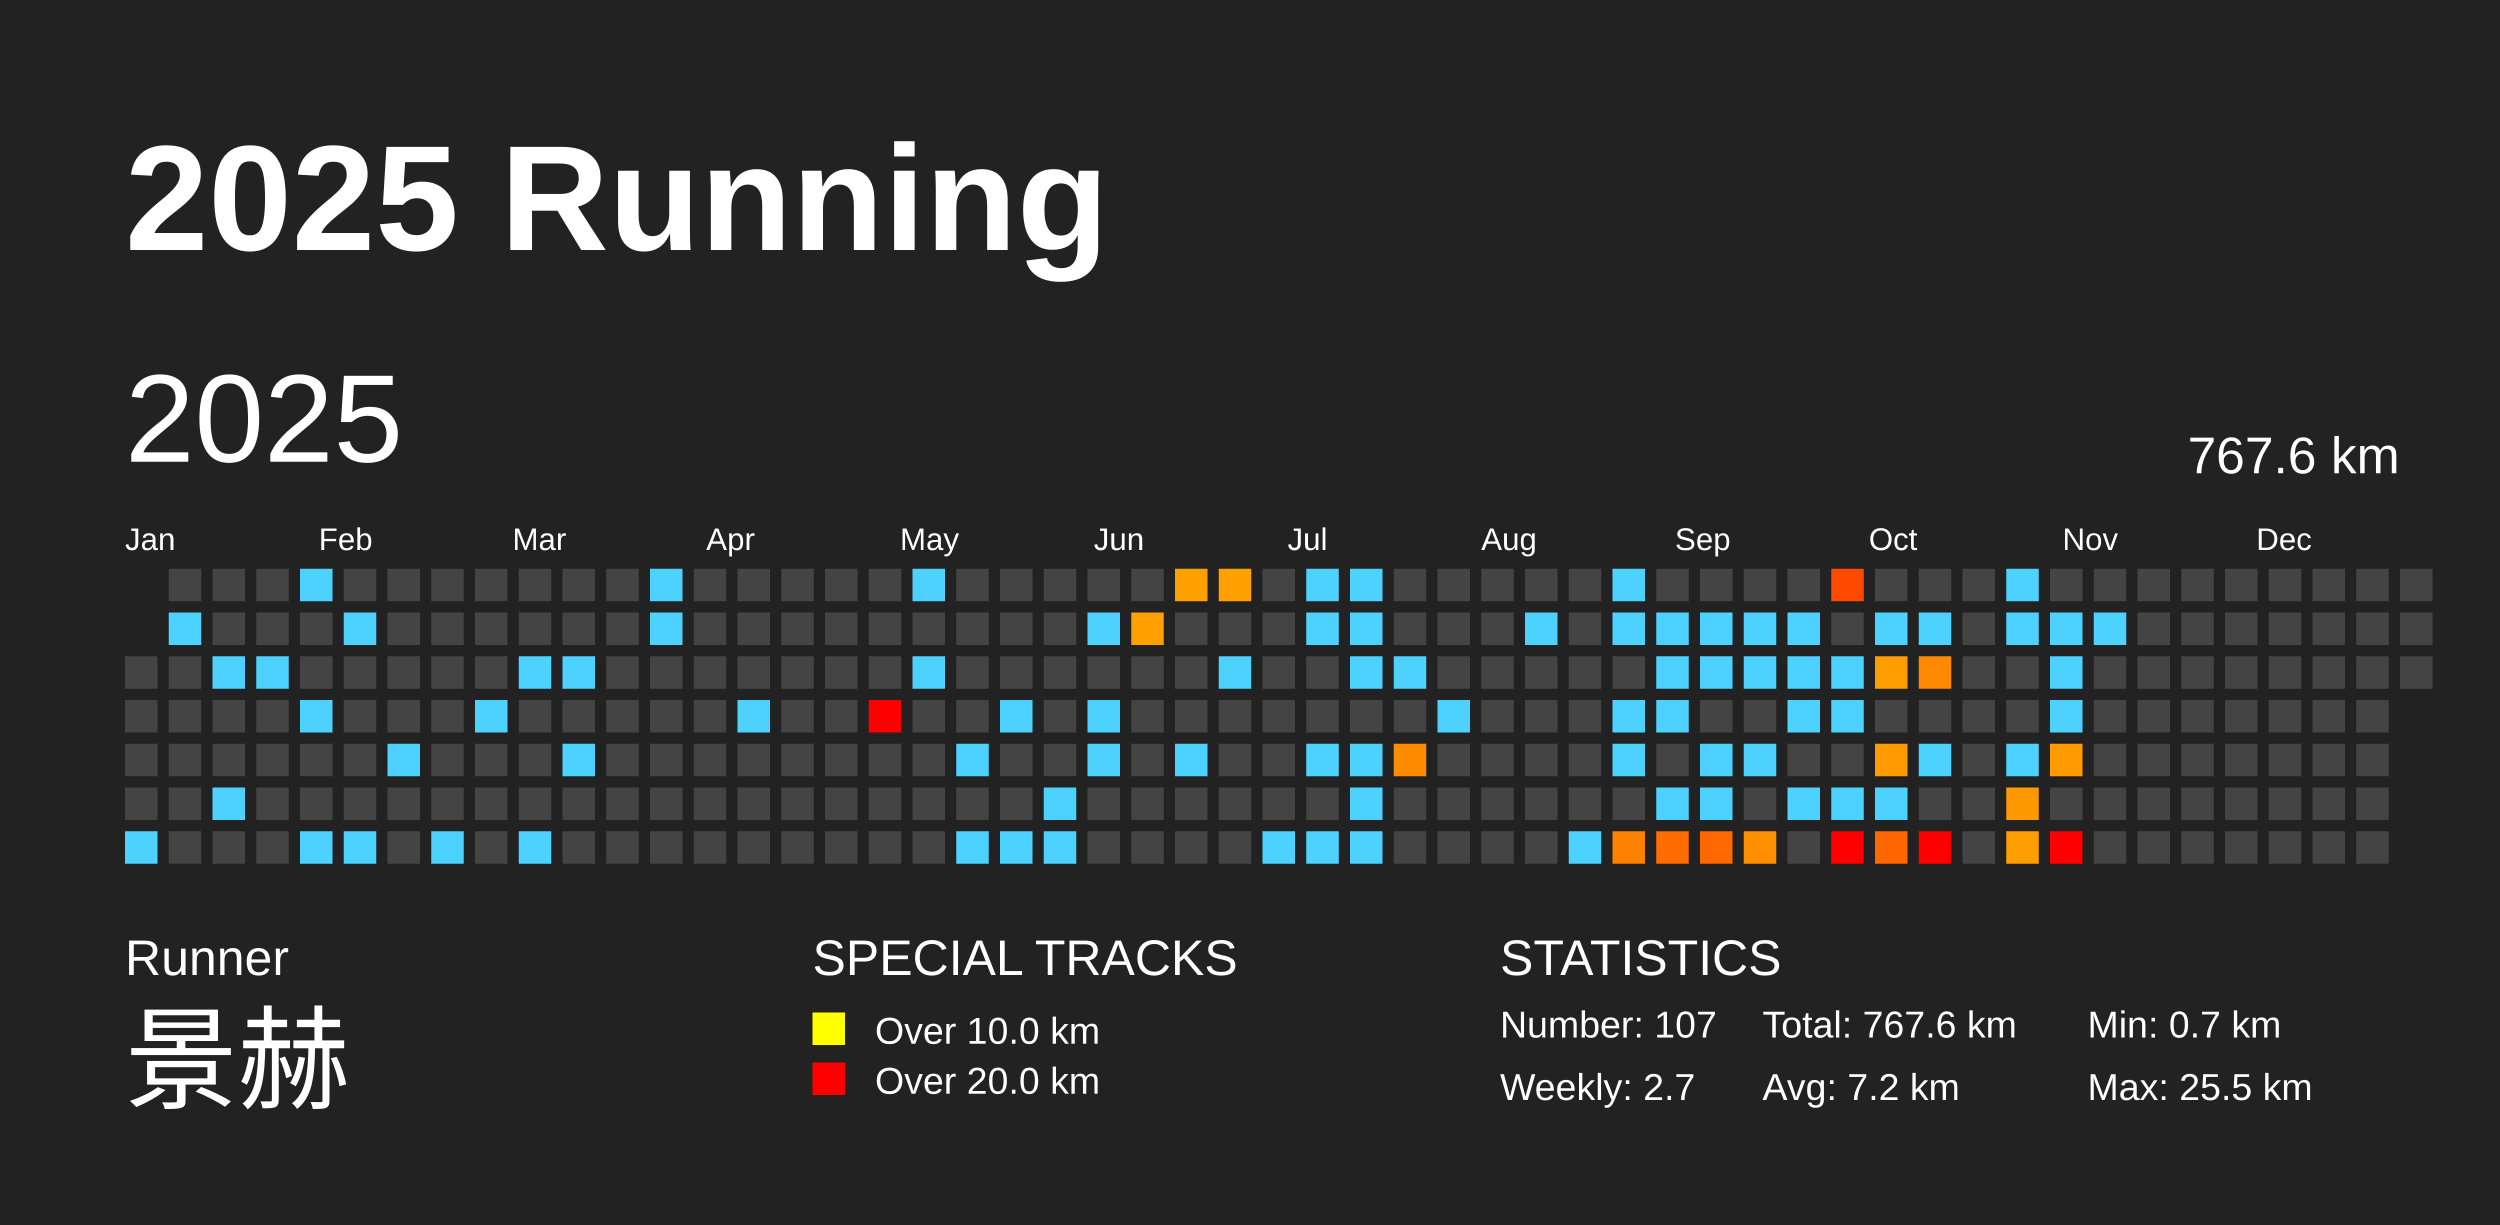
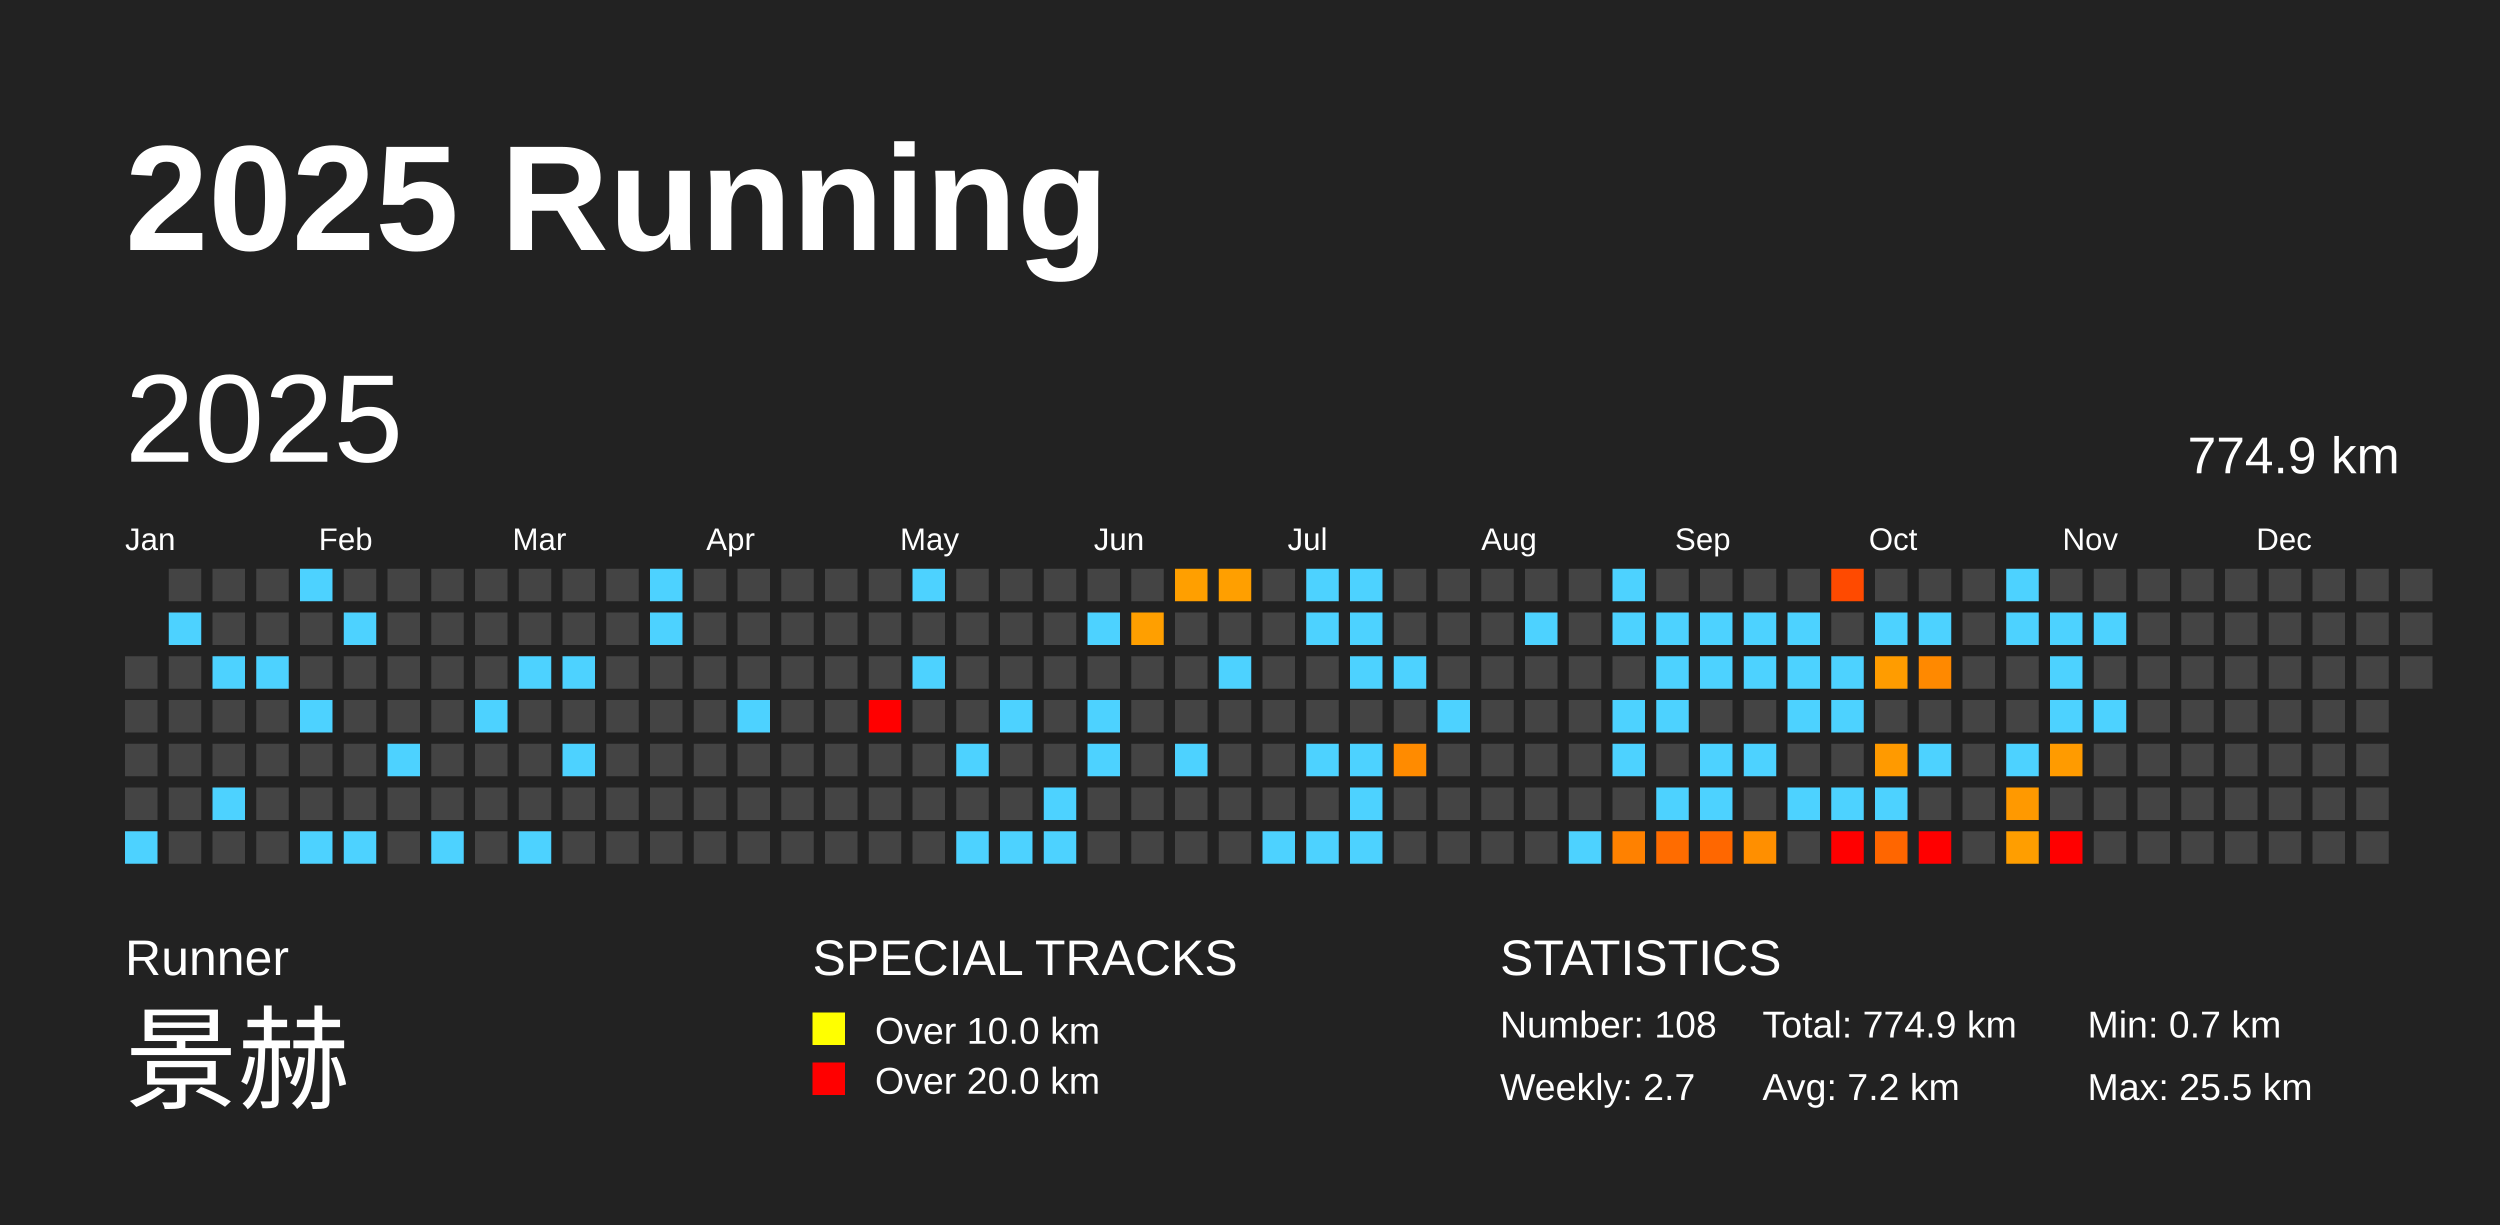
<svg xmlns="http://www.w3.org/2000/svg" baseProfile="full" height="98mm" version="1.1" viewBox="0,0,200,98" width="200mm">
  <defs />
  <rect fill="#222222" height="98" width="200" x="0" y="0" />
  <text fill="#FFFFFF" style="font-size:12px; font-family:Arial; font-weight:bold;" x="10" y="20">2025 Running</text>
  <text fill="#FFFFFF" style="font-size:4px; font-family:Arial" x="10" y="78">Runner</text>
  <text fill="#FFFFFF" style="font-size:9px; font-family:Arial" x="10" y="88">景赫</text>
  <text fill="#FFFFFF" style="font-size:4px; font-family:Arial" x="65" y="78">SPECIAL TRACKS</text>
  <rect fill="yellow" height="2.6" width="2.6" x="65" y="81" />
  <text fill="#FFFFFF" style="font-size:3px; font-family:Arial" x="70" y="83.5">Over 10.0 km</text>
  <rect fill="red" height="2.6" width="2.6" x="65" y="85" />
  <text fill="#FFFFFF" style="font-size:3px; font-family:Arial" x="70" y="87.5">Over 20.0 km</text>
  <text fill="#FFFFFF" style="font-size:4px; font-family:Arial" x="120" y="78">STATISTICS</text>
-   <text fill="#FFFFFF" style="font-size:3px; font-family:Arial" x="120" y="83">Number: 107</text>
+   <text fill="#FFFFFF" style="font-size:3px; font-family:Arial" x="120" y="83">Number: 108</text>
  <text fill="#FFFFFF" style="font-size:3px; font-family:Arial" x="120" y="88">Weekly: 2.7</text>
-   <text fill="#FFFFFF" style="font-size:3px; font-family:Arial" x="141" y="83">Total: 767.6 km</text>
+   <text fill="#FFFFFF" style="font-size:3px; font-family:Arial" x="141" y="83">Total: 774.9 km</text>
  <text fill="#FFFFFF" style="font-size:3px; font-family:Arial" x="141" y="88">Avg: 7.2 km</text>
  <text fill="#FFFFFF" style="font-size:3px; font-family:Arial" x="167" y="83">Min: 0.7 km</text>
  <text fill="#FFFFFF" style="font-size:3px; font-family:Arial" x="167" y="88">Max: 25.5 km</text>
  <text dominant-baseline="hanging" fill="#FFFFFF" style="font-size:10.0px; font-family:Arial;" x="10" y="30">2025</text>
-   <text dominant-baseline="hanging" fill="#FFFFFF" style="font-size:4.125px; font-family:Arial;" x="175" y="35">767.6 km</text>
+   <text dominant-baseline="hanging" fill="#FFFFFF" style="font-size:4.125px; font-family:Arial;" x="175" y="35">774.9 km</text>
  <text fill="#FFFFFF" style="font-size:2.5px; font-family:Arial" x="10.0" y="44">Jan</text>
  <text fill="#FFFFFF" style="font-size:2.5px; font-family:Arial" x="25.5" y="44">Feb</text>
  <text fill="#FFFFFF" style="font-size:2.5px; font-family:Arial" x="41.0" y="44">Mar</text>
  <text fill="#FFFFFF" style="font-size:2.5px; font-family:Arial" x="56.5" y="44">Apr</text>
  <text fill="#FFFFFF" style="font-size:2.5px; font-family:Arial" x="72.0" y="44">May</text>
  <text fill="#FFFFFF" style="font-size:2.5px; font-family:Arial" x="87.5" y="44">Jun</text>
  <text fill="#FFFFFF" style="font-size:2.5px; font-family:Arial" x="103.0" y="44">Jul</text>
  <text fill="#FFFFFF" style="font-size:2.5px; font-family:Arial" x="118.5" y="44">Aug</text>
  <text fill="#FFFFFF" style="font-size:2.5px; font-family:Arial" x="134.0" y="44">Sep</text>
  <text fill="#FFFFFF" style="font-size:2.5px; font-family:Arial" x="149.5" y="44">Oct</text>
  <text fill="#FFFFFF" style="font-size:2.5px; font-family:Arial" x="165.0" y="44">Nov</text>
  <text fill="#FFFFFF" style="font-size:2.5px; font-family:Arial" x="180.5" y="44">Dec</text>
  <rect fill="#444444" height="2.6" width="2.6" x="10.0" y="52.5" />
  <rect fill="#444444" height="2.6" width="2.6" x="10.0" y="56.0" />
  <rect fill="#444444" height="2.6" width="2.6" x="10.0" y="59.5" />
  <rect fill="#444444" height="2.6" width="2.6" x="10.0" y="63.0" />
  <rect fill="#4dd2ff" height="2.6" width="2.6" x="10.0" y="66.5" />
  <rect fill="#444444" height="2.6" width="2.6" x="13.5" y="45.5" />
  <rect fill="#4dd2ff" height="2.6" width="2.6" x="13.5" y="49.0" />
  <rect fill="#444444" height="2.6" width="2.6" x="13.5" y="52.5" />
  <rect fill="#444444" height="2.6" width="2.6" x="13.5" y="56.0" />
  <rect fill="#444444" height="2.6" width="2.6" x="13.5" y="59.5" />
  <rect fill="#444444" height="2.6" width="2.6" x="13.5" y="63.0" />
  <rect fill="#444444" height="2.6" width="2.6" x="13.5" y="66.5" />
  <rect fill="#444444" height="2.6" width="2.6" x="17.0" y="45.5" />
  <rect fill="#444444" height="2.6" width="2.6" x="17.0" y="49.0" />
  <rect fill="#4dd2ff" height="2.6" width="2.6" x="17.0" y="52.5" />
  <rect fill="#444444" height="2.6" width="2.6" x="17.0" y="56.0" />
  <rect fill="#444444" height="2.6" width="2.6" x="17.0" y="59.5" />
  <rect fill="#4dd2ff" height="2.6" width="2.6" x="17.0" y="63.0" />
  <rect fill="#444444" height="2.6" width="2.6" x="17.0" y="66.5" />
  <rect fill="#444444" height="2.6" width="2.6" x="20.5" y="45.5" />
  <rect fill="#444444" height="2.6" width="2.6" x="20.5" y="49.0" />
  <rect fill="#4dd2ff" height="2.6" width="2.6" x="20.5" y="52.5" />
  <rect fill="#444444" height="2.6" width="2.6" x="20.5" y="56.0" />
  <rect fill="#444444" height="2.6" width="2.6" x="20.5" y="59.5" />
  <rect fill="#444444" height="2.6" width="2.6" x="20.5" y="63.0" />
  <rect fill="#444444" height="2.6" width="2.6" x="20.5" y="66.5" />
  <rect fill="#4dd2ff" height="2.6" width="2.6" x="24.0" y="45.5" />
  <rect fill="#444444" height="2.6" width="2.6" x="24.0" y="49.0" />
  <rect fill="#444444" height="2.6" width="2.6" x="24.0" y="52.5" />
  <rect fill="#4dd2ff" height="2.6" width="2.6" x="24.0" y="56.0" />
  <rect fill="#444444" height="2.6" width="2.6" x="24.0" y="59.5" />
  <rect fill="#444444" height="2.6" width="2.6" x="24.0" y="63.0" />
  <rect fill="#4dd2ff" height="2.6" width="2.6" x="24.0" y="66.5" />
  <rect fill="#444444" height="2.6" width="2.6" x="27.5" y="45.5" />
  <rect fill="#4dd2ff" height="2.6" width="2.6" x="27.5" y="49.0" />
  <rect fill="#444444" height="2.6" width="2.6" x="27.5" y="52.5" />
  <rect fill="#444444" height="2.6" width="2.6" x="27.5" y="56.0" />
  <rect fill="#444444" height="2.6" width="2.6" x="27.5" y="59.5" />
  <rect fill="#444444" height="2.6" width="2.6" x="27.5" y="63.0" />
  <rect fill="#4dd2ff" height="2.6" width="2.6" x="27.5" y="66.5" />
  <rect fill="#444444" height="2.6" width="2.6" x="31.0" y="45.5" />
  <rect fill="#444444" height="2.6" width="2.6" x="31.0" y="49.0" />
  <rect fill="#444444" height="2.6" width="2.6" x="31.0" y="52.5" />
  <rect fill="#444444" height="2.6" width="2.6" x="31.0" y="56.0" />
  <rect fill="#4dd2ff" height="2.6" width="2.6" x="31.0" y="59.5" />
  <rect fill="#444444" height="2.6" width="2.6" x="31.0" y="63.0" />
  <rect fill="#444444" height="2.6" width="2.6" x="31.0" y="66.5" />
  <rect fill="#444444" height="2.6" width="2.6" x="34.5" y="45.5" />
  <rect fill="#444444" height="2.6" width="2.6" x="34.5" y="49.0" />
  <rect fill="#444444" height="2.6" width="2.6" x="34.5" y="52.5" />
  <rect fill="#444444" height="2.6" width="2.6" x="34.5" y="56.0" />
  <rect fill="#444444" height="2.6" width="2.6" x="34.5" y="59.5" />
  <rect fill="#444444" height="2.6" width="2.6" x="34.5" y="63.0" />
  <rect fill="#4dd2ff" height="2.6" width="2.6" x="34.5" y="66.5" />
  <rect fill="#444444" height="2.6" width="2.6" x="38.0" y="45.5" />
  <rect fill="#444444" height="2.6" width="2.6" x="38.0" y="49.0" />
  <rect fill="#444444" height="2.6" width="2.6" x="38.0" y="52.5" />
  <rect fill="#4dd2ff" height="2.6" width="2.6" x="38.0" y="56.0" />
  <rect fill="#444444" height="2.6" width="2.6" x="38.0" y="59.5" />
  <rect fill="#444444" height="2.6" width="2.6" x="38.0" y="63.0" />
  <rect fill="#444444" height="2.6" width="2.6" x="38.0" y="66.5" />
  <rect fill="#444444" height="2.6" width="2.6" x="41.5" y="45.5" />
  <rect fill="#444444" height="2.6" width="2.6" x="41.5" y="49.0" />
  <rect fill="#4dd2ff" height="2.6" width="2.6" x="41.5" y="52.5" />
  <rect fill="#444444" height="2.6" width="2.6" x="41.5" y="56.0" />
  <rect fill="#444444" height="2.6" width="2.6" x="41.5" y="59.5" />
  <rect fill="#444444" height="2.6" width="2.6" x="41.5" y="63.0" />
  <rect fill="#4dd2ff" height="2.6" width="2.6" x="41.5" y="66.5" />
  <rect fill="#444444" height="2.6" width="2.6" x="45.0" y="45.5" />
  <rect fill="#444444" height="2.6" width="2.6" x="45.0" y="49.0" />
  <rect fill="#4dd2ff" height="2.6" width="2.6" x="45.0" y="52.5" />
  <rect fill="#444444" height="2.6" width="2.6" x="45.0" y="56.0" />
  <rect fill="#4dd2ff" height="2.6" width="2.6" x="45.0" y="59.5" />
  <rect fill="#444444" height="2.6" width="2.6" x="45.0" y="63.0" />
  <rect fill="#444444" height="2.6" width="2.6" x="45.0" y="66.5" />
  <rect fill="#444444" height="2.6" width="2.6" x="48.5" y="45.5" />
  <rect fill="#444444" height="2.6" width="2.6" x="48.5" y="49.0" />
  <rect fill="#444444" height="2.6" width="2.6" x="48.5" y="52.5" />
  <rect fill="#444444" height="2.6" width="2.6" x="48.5" y="56.0" />
  <rect fill="#444444" height="2.6" width="2.6" x="48.5" y="59.5" />
  <rect fill="#444444" height="2.6" width="2.6" x="48.5" y="63.0" />
  <rect fill="#444444" height="2.6" width="2.6" x="48.5" y="66.5" />
  <rect fill="#4dd2ff" height="2.6" width="2.6" x="52.0" y="45.5" />
  <rect fill="#4dd2ff" height="2.6" width="2.6" x="52.0" y="49.0" />
  <rect fill="#444444" height="2.6" width="2.6" x="52.0" y="52.5" />
  <rect fill="#444444" height="2.6" width="2.6" x="52.0" y="56.0" />
  <rect fill="#444444" height="2.6" width="2.6" x="52.0" y="59.5" />
  <rect fill="#444444" height="2.6" width="2.6" x="52.0" y="63.0" />
  <rect fill="#444444" height="2.6" width="2.6" x="52.0" y="66.5" />
  <rect fill="#444444" height="2.6" width="2.6" x="55.5" y="45.5" />
  <rect fill="#444444" height="2.6" width="2.6" x="55.5" y="49.0" />
  <rect fill="#444444" height="2.6" width="2.6" x="55.5" y="52.5" />
  <rect fill="#444444" height="2.6" width="2.6" x="55.5" y="56.0" />
  <rect fill="#444444" height="2.6" width="2.6" x="55.5" y="59.5" />
  <rect fill="#444444" height="2.6" width="2.6" x="55.5" y="63.0" />
  <rect fill="#444444" height="2.6" width="2.6" x="55.5" y="66.5" />
  <rect fill="#444444" height="2.6" width="2.6" x="59.0" y="45.5" />
  <rect fill="#444444" height="2.6" width="2.6" x="59.0" y="49.0" />
  <rect fill="#444444" height="2.6" width="2.6" x="59.0" y="52.5" />
  <rect fill="#4dd2ff" height="2.6" width="2.6" x="59.0" y="56.0" />
  <rect fill="#444444" height="2.6" width="2.6" x="59.0" y="59.5" />
  <rect fill="#444444" height="2.6" width="2.6" x="59.0" y="63.0" />
  <rect fill="#444444" height="2.6" width="2.6" x="59.0" y="66.5" />
  <rect fill="#444444" height="2.6" width="2.6" x="62.5" y="45.5" />
  <rect fill="#444444" height="2.6" width="2.6" x="62.5" y="49.0" />
  <rect fill="#444444" height="2.6" width="2.6" x="62.5" y="52.5" />
  <rect fill="#444444" height="2.6" width="2.6" x="62.5" y="56.0" />
  <rect fill="#444444" height="2.6" width="2.6" x="62.5" y="59.5" />
  <rect fill="#444444" height="2.6" width="2.6" x="62.5" y="63.0" />
  <rect fill="#444444" height="2.6" width="2.6" x="62.5" y="66.5" />
  <rect fill="#444444" height="2.6" width="2.6" x="66.0" y="45.5" />
  <rect fill="#444444" height="2.6" width="2.6" x="66.0" y="49.0" />
  <rect fill="#444444" height="2.6" width="2.6" x="66.0" y="52.5" />
  <rect fill="#444444" height="2.6" width="2.6" x="66.0" y="56.0" />
  <rect fill="#444444" height="2.6" width="2.6" x="66.0" y="59.5" />
  <rect fill="#444444" height="2.6" width="2.6" x="66.0" y="63.0" />
  <rect fill="#444444" height="2.6" width="2.6" x="66.0" y="66.5" />
  <rect fill="#444444" height="2.6" width="2.6" x="69.5" y="45.5" />
  <rect fill="#444444" height="2.6" width="2.6" x="69.5" y="49.0" />
  <rect fill="#444444" height="2.6" width="2.6" x="69.5" y="52.5" />
  <rect fill="red" height="2.6" width="2.6" x="69.5" y="56.0" />
  <rect fill="#444444" height="2.6" width="2.6" x="69.5" y="59.5" />
  <rect fill="#444444" height="2.6" width="2.6" x="69.5" y="63.0" />
  <rect fill="#444444" height="2.6" width="2.6" x="69.5" y="66.5" />
  <rect fill="#4dd2ff" height="2.6" width="2.6" x="73.0" y="45.5" />
  <rect fill="#444444" height="2.6" width="2.6" x="73.0" y="49.0" />
  <rect fill="#4dd2ff" height="2.6" width="2.6" x="73.0" y="52.5" />
  <rect fill="#444444" height="2.6" width="2.6" x="73.0" y="56.0" />
  <rect fill="#444444" height="2.6" width="2.6" x="73.0" y="59.5" />
  <rect fill="#444444" height="2.6" width="2.6" x="73.0" y="63.0" />
  <rect fill="#444444" height="2.6" width="2.6" x="73.0" y="66.5" />
  <rect fill="#444444" height="2.6" width="2.6" x="76.5" y="45.5" />
  <rect fill="#444444" height="2.6" width="2.6" x="76.5" y="49.0" />
  <rect fill="#444444" height="2.6" width="2.6" x="76.5" y="52.5" />
  <rect fill="#444444" height="2.6" width="2.6" x="76.5" y="56.0" />
  <rect fill="#4dd2ff" height="2.6" width="2.6" x="76.5" y="59.5" />
  <rect fill="#444444" height="2.6" width="2.6" x="76.5" y="63.0" />
  <rect fill="#4dd2ff" height="2.6" width="2.6" x="76.5" y="66.5" />
  <rect fill="#444444" height="2.6" width="2.6" x="80.0" y="45.5" />
  <rect fill="#444444" height="2.6" width="2.6" x="80.0" y="49.0" />
  <rect fill="#444444" height="2.6" width="2.6" x="80.0" y="52.5" />
  <rect fill="#4dd2ff" height="2.6" width="2.6" x="80.0" y="56.0" />
  <rect fill="#444444" height="2.6" width="2.6" x="80.0" y="59.5" />
  <rect fill="#444444" height="2.6" width="2.6" x="80.0" y="63.0" />
  <rect fill="#4dd2ff" height="2.6" width="2.6" x="80.0" y="66.5" />
  <rect fill="#444444" height="2.6" width="2.6" x="83.5" y="45.5" />
  <rect fill="#444444" height="2.6" width="2.6" x="83.5" y="49.0" />
  <rect fill="#444444" height="2.6" width="2.6" x="83.5" y="52.5" />
  <rect fill="#444444" height="2.6" width="2.6" x="83.5" y="56.0" />
  <rect fill="#444444" height="2.6" width="2.6" x="83.5" y="59.5" />
  <rect fill="#4dd2ff" height="2.6" width="2.6" x="83.5" y="63.0" />
  <rect fill="#4dd2ff" height="2.6" width="2.6" x="83.5" y="66.5" />
  <rect fill="#444444" height="2.6" width="2.6" x="87.0" y="45.5" />
  <rect fill="#4dd2ff" height="2.6" width="2.6" x="87.0" y="49.0" />
  <rect fill="#444444" height="2.6" width="2.6" x="87.0" y="52.5" />
  <rect fill="#4dd2ff" height="2.6" width="2.6" x="87.0" y="56.0" />
  <rect fill="#4dd2ff" height="2.6" width="2.6" x="87.0" y="59.5" />
  <rect fill="#444444" height="2.6" width="2.6" x="87.0" y="63.0" />
  <rect fill="#444444" height="2.6" width="2.6" x="87.0" y="66.5" />
  <rect fill="#444444" height="2.6" width="2.6" x="90.5" y="45.5" />
  <rect fill="#ff9f00" height="2.6" width="2.6" x="90.5" y="49.0" />
  <rect fill="#444444" height="2.6" width="2.6" x="90.5" y="52.5" />
  <rect fill="#444444" height="2.6" width="2.6" x="90.5" y="56.0" />
  <rect fill="#444444" height="2.6" width="2.6" x="90.5" y="59.5" />
  <rect fill="#444444" height="2.6" width="2.6" x="90.5" y="63.0" />
  <rect fill="#444444" height="2.6" width="2.6" x="90.5" y="66.5" />
  <rect fill="#ff9f00" height="2.6" width="2.6" x="94.0" y="45.5" />
  <rect fill="#444444" height="2.6" width="2.6" x="94.0" y="49.0" />
  <rect fill="#444444" height="2.6" width="2.6" x="94.0" y="52.5" />
  <rect fill="#444444" height="2.6" width="2.6" x="94.0" y="56.0" />
  <rect fill="#4dd2ff" height="2.6" width="2.6" x="94.0" y="59.5" />
  <rect fill="#444444" height="2.6" width="2.6" x="94.0" y="63.0" />
  <rect fill="#444444" height="2.6" width="2.6" x="94.0" y="66.5" />
  <rect fill="#ff9f00" height="2.6" width="2.6" x="97.5" y="45.5" />
  <rect fill="#444444" height="2.6" width="2.6" x="97.5" y="49.0" />
  <rect fill="#4dd2ff" height="2.6" width="2.6" x="97.5" y="52.5" />
  <rect fill="#444444" height="2.6" width="2.6" x="97.5" y="56.0" />
  <rect fill="#444444" height="2.6" width="2.6" x="97.5" y="59.5" />
  <rect fill="#444444" height="2.6" width="2.6" x="97.5" y="63.0" />
  <rect fill="#444444" height="2.6" width="2.6" x="97.5" y="66.5" />
  <rect fill="#444444" height="2.6" width="2.6" x="101.0" y="45.5" />
  <rect fill="#444444" height="2.6" width="2.6" x="101.0" y="49.0" />
  <rect fill="#444444" height="2.6" width="2.6" x="101.0" y="52.5" />
  <rect fill="#444444" height="2.6" width="2.6" x="101.0" y="56.0" />
  <rect fill="#444444" height="2.6" width="2.6" x="101.0" y="59.5" />
  <rect fill="#444444" height="2.6" width="2.6" x="101.0" y="63.0" />
  <rect fill="#4dd2ff" height="2.6" width="2.6" x="101.0" y="66.5" />
  <rect fill="#4dd2ff" height="2.6" width="2.6" x="104.5" y="45.5" />
  <rect fill="#4dd2ff" height="2.6" width="2.6" x="104.5" y="49.0" />
  <rect fill="#444444" height="2.6" width="2.6" x="104.5" y="52.5" />
  <rect fill="#444444" height="2.6" width="2.6" x="104.5" y="56.0" />
  <rect fill="#4dd2ff" height="2.6" width="2.6" x="104.5" y="59.5" />
  <rect fill="#444444" height="2.6" width="2.6" x="104.5" y="63.0" />
  <rect fill="#4dd2ff" height="2.6" width="2.6" x="104.5" y="66.5" />
  <rect fill="#4dd2ff" height="2.6" width="2.6" x="108.0" y="45.5" />
  <rect fill="#4dd2ff" height="2.6" width="2.6" x="108.0" y="49.0" />
  <rect fill="#4dd2ff" height="2.6" width="2.6" x="108.0" y="52.5" />
  <rect fill="#444444" height="2.6" width="2.6" x="108.0" y="56.0" />
  <rect fill="#4dd2ff" height="2.6" width="2.6" x="108.0" y="59.5" />
  <rect fill="#4dd2ff" height="2.6" width="2.6" x="108.0" y="63.0" />
  <rect fill="#4dd2ff" height="2.6" width="2.6" x="108.0" y="66.5" />
  <rect fill="#444444" height="2.6" width="2.6" x="111.5" y="45.5" />
  <rect fill="#444444" height="2.6" width="2.6" x="111.5" y="49.0" />
  <rect fill="#4dd2ff" height="2.6" width="2.6" x="111.5" y="52.5" />
  <rect fill="#444444" height="2.6" width="2.6" x="111.5" y="56.0" />
  <rect fill="#ff8b00" height="2.6" width="2.6" x="111.5" y="59.5" />
  <rect fill="#444444" height="2.6" width="2.6" x="111.5" y="63.0" />
  <rect fill="#444444" height="2.6" width="2.6" x="111.5" y="66.5" />
  <rect fill="#444444" height="2.6" width="2.6" x="115.0" y="45.5" />
  <rect fill="#444444" height="2.6" width="2.6" x="115.0" y="49.0" />
  <rect fill="#444444" height="2.6" width="2.6" x="115.0" y="52.5" />
  <rect fill="#4dd2ff" height="2.6" width="2.6" x="115.0" y="56.0" />
  <rect fill="#444444" height="2.6" width="2.6" x="115.0" y="59.5" />
  <rect fill="#444444" height="2.6" width="2.6" x="115.0" y="63.0" />
  <rect fill="#444444" height="2.6" width="2.6" x="115.0" y="66.5" />
  <rect fill="#444444" height="2.6" width="2.6" x="118.5" y="45.5" />
  <rect fill="#444444" height="2.6" width="2.6" x="118.5" y="49.0" />
  <rect fill="#444444" height="2.6" width="2.6" x="118.5" y="52.5" />
  <rect fill="#444444" height="2.6" width="2.6" x="118.5" y="56.0" />
  <rect fill="#444444" height="2.6" width="2.6" x="118.5" y="59.5" />
  <rect fill="#444444" height="2.6" width="2.6" x="118.5" y="63.0" />
  <rect fill="#444444" height="2.6" width="2.6" x="118.5" y="66.5" />
  <rect fill="#444444" height="2.6" width="2.6" x="122.0" y="45.5" />
  <rect fill="#4dd2ff" height="2.6" width="2.6" x="122.0" y="49.0" />
  <rect fill="#444444" height="2.6" width="2.6" x="122.0" y="52.5" />
  <rect fill="#444444" height="2.6" width="2.6" x="122.0" y="56.0" />
  <rect fill="#444444" height="2.6" width="2.6" x="122.0" y="59.5" />
  <rect fill="#444444" height="2.6" width="2.6" x="122.0" y="63.0" />
  <rect fill="#444444" height="2.6" width="2.6" x="122.0" y="66.5" />
  <rect fill="#444444" height="2.6" width="2.6" x="125.5" y="45.5" />
  <rect fill="#444444" height="2.6" width="2.6" x="125.5" y="49.0" />
  <rect fill="#444444" height="2.6" width="2.6" x="125.5" y="52.5" />
  <rect fill="#444444" height="2.6" width="2.6" x="125.5" y="56.0" />
  <rect fill="#444444" height="2.6" width="2.6" x="125.5" y="59.5" />
  <rect fill="#444444" height="2.6" width="2.6" x="125.5" y="63.0" />
  <rect fill="#4dd2ff" height="2.6" width="2.6" x="125.5" y="66.5" />
  <rect fill="#4dd2ff" height="2.6" width="2.6" x="129.0" y="45.5" />
  <rect fill="#4dd2ff" height="2.6" width="2.6" x="129.0" y="49.0" />
  <rect fill="#444444" height="2.6" width="2.6" x="129.0" y="52.5" />
  <rect fill="#4dd2ff" height="2.6" width="2.6" x="129.0" y="56.0" />
  <rect fill="#4dd2ff" height="2.6" width="2.6" x="129.0" y="59.5" />
  <rect fill="#444444" height="2.6" width="2.6" x="129.0" y="63.0" />
  <rect fill="#ff8100" height="2.6" width="2.6" x="129.0" y="66.5" />
  <rect fill="#444444" height="2.6" width="2.6" x="132.5" y="45.5" />
  <rect fill="#4dd2ff" height="2.6" width="2.6" x="132.5" y="49.0" />
  <rect fill="#4dd2ff" height="2.6" width="2.6" x="132.5" y="52.5" />
  <rect fill="#4dd2ff" height="2.6" width="2.6" x="132.5" y="56.0" />
  <rect fill="#444444" height="2.6" width="2.6" x="132.5" y="59.5" />
  <rect fill="#4dd2ff" height="2.6" width="2.6" x="132.5" y="63.0" />
  <rect fill="#ff6c00" height="2.6" width="2.6" x="132.5" y="66.5" />
  <rect fill="#444444" height="2.6" width="2.6" x="136.0" y="45.5" />
  <rect fill="#4dd2ff" height="2.6" width="2.6" x="136.0" y="49.0" />
  <rect fill="#4dd2ff" height="2.6" width="2.6" x="136.0" y="52.5" />
  <rect fill="#444444" height="2.6" width="2.6" x="136.0" y="56.0" />
  <rect fill="#4dd2ff" height="2.6" width="2.6" x="136.0" y="59.5" />
  <rect fill="#4dd2ff" height="2.6" width="2.6" x="136.0" y="63.0" />
  <rect fill="#ff6700" height="2.6" width="2.6" x="136.0" y="66.5" />
  <rect fill="#444444" height="2.6" width="2.6" x="139.5" y="45.5" />
  <rect fill="#4dd2ff" height="2.6" width="2.6" x="139.5" y="49.0" />
  <rect fill="#4dd2ff" height="2.6" width="2.6" x="139.5" y="52.5" />
  <rect fill="#444444" height="2.6" width="2.6" x="139.5" y="56.0" />
  <rect fill="#4dd2ff" height="2.6" width="2.6" x="139.5" y="59.5" />
  <rect fill="#444444" height="2.6" width="2.6" x="139.5" y="63.0" />
  <rect fill="#ff8f00" height="2.6" width="2.6" x="139.5" y="66.5" />
  <rect fill="#444444" height="2.6" width="2.6" x="143.0" y="45.5" />
  <rect fill="#4dd2ff" height="2.6" width="2.6" x="143.0" y="49.0" />
  <rect fill="#4dd2ff" height="2.6" width="2.6" x="143.0" y="52.5" />
  <rect fill="#4dd2ff" height="2.6" width="2.6" x="143.0" y="56.0" />
  <rect fill="#444444" height="2.6" width="2.6" x="143.0" y="59.5" />
  <rect fill="#4dd2ff" height="2.6" width="2.6" x="143.0" y="63.0" />
  <rect fill="#444444" height="2.6" width="2.6" x="143.0" y="66.5" />
  <rect fill="#ff4a00" height="2.6" width="2.6" x="146.5" y="45.5" />
  <rect fill="#444444" height="2.6" width="2.6" x="146.5" y="49.0" />
  <rect fill="#4dd2ff" height="2.6" width="2.6" x="146.5" y="52.5" />
  <rect fill="#4dd2ff" height="2.6" width="2.6" x="146.5" y="56.0" />
  <rect fill="#444444" height="2.6" width="2.6" x="146.5" y="59.5" />
  <rect fill="#4dd2ff" height="2.6" width="2.6" x="146.5" y="63.0" />
  <rect fill="red" height="2.6" width="2.6" x="146.5" y="66.5" />
  <rect fill="#444444" height="2.6" width="2.6" x="150.0" y="45.5" />
  <rect fill="#4dd2ff" height="2.6" width="2.6" x="150.0" y="49.0" />
  <rect fill="#ff9c00" height="2.6" width="2.6" x="150.0" y="52.5" />
  <rect fill="#444444" height="2.6" width="2.6" x="150.0" y="56.0" />
  <rect fill="#ff9a00" height="2.6" width="2.6" x="150.0" y="59.5" />
  <rect fill="#4dd2ff" height="2.6" width="2.6" x="150.0" y="63.0" />
  <rect fill="#ff6600" height="2.6" width="2.6" x="150.0" y="66.5" />
  <rect fill="#444444" height="2.6" width="2.6" x="153.5" y="45.5" />
  <rect fill="#4dd2ff" height="2.6" width="2.6" x="153.5" y="49.0" />
  <rect fill="#ff8900" height="2.6" width="2.6" x="153.5" y="52.5" />
  <rect fill="#444444" height="2.6" width="2.6" x="153.5" y="56.0" />
  <rect fill="#4dd2ff" height="2.6" width="2.6" x="153.5" y="59.5" />
  <rect fill="#444444" height="2.6" width="2.6" x="153.5" y="63.0" />
  <rect fill="red" height="2.6" width="2.6" x="153.5" y="66.5" />
  <rect fill="#444444" height="2.6" width="2.6" x="157.0" y="45.5" />
  <rect fill="#444444" height="2.6" width="2.6" x="157.0" y="49.0" />
  <rect fill="#444444" height="2.6" width="2.6" x="157.0" y="52.5" />
  <rect fill="#444444" height="2.6" width="2.6" x="157.0" y="56.0" />
  <rect fill="#444444" height="2.6" width="2.6" x="157.0" y="59.5" />
  <rect fill="#444444" height="2.6" width="2.6" x="157.0" y="63.0" />
  <rect fill="#444444" height="2.6" width="2.6" x="157.0" y="66.5" />
  <rect fill="#4dd2ff" height="2.6" width="2.6" x="160.5" y="45.5" />
  <rect fill="#4dd2ff" height="2.6" width="2.6" x="160.5" y="49.0" />
  <rect fill="#444444" height="2.6" width="2.6" x="160.5" y="52.5" />
  <rect fill="#444444" height="2.6" width="2.6" x="160.5" y="56.0" />
  <rect fill="#4dd2ff" height="2.6" width="2.6" x="160.5" y="59.5" />
  <rect fill="#ff9900" height="2.6" width="2.6" x="160.5" y="63.0" />
  <rect fill="#ff9e00" height="2.6" width="2.6" x="160.5" y="66.5" />
  <rect fill="#444444" height="2.6" width="2.6" x="164.0" y="45.5" />
  <rect fill="#4dd2ff" height="2.6" width="2.6" x="164.0" y="49.0" />
  <rect fill="#4dd2ff" height="2.6" width="2.6" x="164.0" y="52.5" />
  <rect fill="#4dd2ff" height="2.6" width="2.6" x="164.0" y="56.0" />
  <rect fill="#ff9b00" height="2.6" width="2.6" x="164.0" y="59.5" />
  <rect fill="#444444" height="2.6" width="2.6" x="164.0" y="63.0" />
  <rect fill="red" height="2.6" width="2.6" x="164.0" y="66.5" />
  <rect fill="#444444" height="2.6" width="2.6" x="167.5" y="45.5" />
  <rect fill="#4dd2ff" height="2.6" width="2.6" x="167.5" y="49.0" />
  <rect fill="#444444" height="2.6" width="2.6" x="167.5" y="52.5" />
-   <rect fill="#444444" height="2.6" width="2.6" x="167.5" y="56.0" />
+   <rect fill="#4dd2ff" height="2.6" width="2.6" x="167.5" y="56.0" />
  <rect fill="#444444" height="2.6" width="2.6" x="167.5" y="59.5" />
  <rect fill="#444444" height="2.6" width="2.6" x="167.5" y="63.0" />
  <rect fill="#444444" height="2.6" width="2.6" x="167.5" y="66.5" />
  <rect fill="#444444" height="2.6" width="2.6" x="171.0" y="45.5" />
  <rect fill="#444444" height="2.6" width="2.6" x="171.0" y="49.0" />
  <rect fill="#444444" height="2.6" width="2.6" x="171.0" y="52.5" />
  <rect fill="#444444" height="2.6" width="2.6" x="171.0" y="56.0" />
  <rect fill="#444444" height="2.6" width="2.6" x="171.0" y="59.5" />
  <rect fill="#444444" height="2.6" width="2.6" x="171.0" y="63.0" />
  <rect fill="#444444" height="2.6" width="2.6" x="171.0" y="66.5" />
  <rect fill="#444444" height="2.6" width="2.6" x="174.5" y="45.5" />
  <rect fill="#444444" height="2.6" width="2.6" x="174.5" y="49.0" />
  <rect fill="#444444" height="2.6" width="2.6" x="174.5" y="52.5" />
  <rect fill="#444444" height="2.6" width="2.6" x="174.5" y="56.0" />
  <rect fill="#444444" height="2.6" width="2.6" x="174.5" y="59.5" />
  <rect fill="#444444" height="2.6" width="2.6" x="174.5" y="63.0" />
  <rect fill="#444444" height="2.6" width="2.6" x="174.5" y="66.5" />
  <rect fill="#444444" height="2.6" width="2.6" x="178.0" y="45.5" />
  <rect fill="#444444" height="2.6" width="2.6" x="178.0" y="49.0" />
  <rect fill="#444444" height="2.6" width="2.6" x="178.0" y="52.5" />
  <rect fill="#444444" height="2.6" width="2.6" x="178.0" y="56.0" />
  <rect fill="#444444" height="2.6" width="2.6" x="178.0" y="59.5" />
  <rect fill="#444444" height="2.6" width="2.6" x="178.0" y="63.0" />
  <rect fill="#444444" height="2.6" width="2.6" x="178.0" y="66.5" />
  <rect fill="#444444" height="2.6" width="2.6" x="181.5" y="45.5" />
  <rect fill="#444444" height="2.6" width="2.6" x="181.5" y="49.0" />
  <rect fill="#444444" height="2.6" width="2.6" x="181.5" y="52.5" />
  <rect fill="#444444" height="2.6" width="2.6" x="181.5" y="56.0" />
  <rect fill="#444444" height="2.6" width="2.6" x="181.5" y="59.5" />
  <rect fill="#444444" height="2.6" width="2.6" x="181.5" y="63.0" />
  <rect fill="#444444" height="2.6" width="2.6" x="181.5" y="66.5" />
  <rect fill="#444444" height="2.6" width="2.6" x="185.0" y="45.5" />
  <rect fill="#444444" height="2.6" width="2.6" x="185.0" y="49.0" />
  <rect fill="#444444" height="2.6" width="2.6" x="185.0" y="52.5" />
  <rect fill="#444444" height="2.6" width="2.6" x="185.0" y="56.0" />
  <rect fill="#444444" height="2.6" width="2.6" x="185.0" y="59.5" />
  <rect fill="#444444" height="2.6" width="2.6" x="185.0" y="63.0" />
  <rect fill="#444444" height="2.6" width="2.6" x="185.0" y="66.5" />
  <rect fill="#444444" height="2.6" width="2.6" x="188.5" y="45.5" />
  <rect fill="#444444" height="2.6" width="2.6" x="188.5" y="49.0" />
  <rect fill="#444444" height="2.6" width="2.6" x="188.5" y="52.5" />
  <rect fill="#444444" height="2.6" width="2.6" x="188.5" y="56.0" />
  <rect fill="#444444" height="2.6" width="2.6" x="188.5" y="59.5" />
  <rect fill="#444444" height="2.6" width="2.6" x="188.5" y="63.0" />
  <rect fill="#444444" height="2.6" width="2.6" x="188.5" y="66.5" />
  <rect fill="#444444" height="2.6" width="2.6" x="192.0" y="45.5" />
  <rect fill="#444444" height="2.6" width="2.6" x="192.0" y="49.0" />
  <rect fill="#444444" height="2.6" width="2.6" x="192.0" y="52.5" />
</svg>
